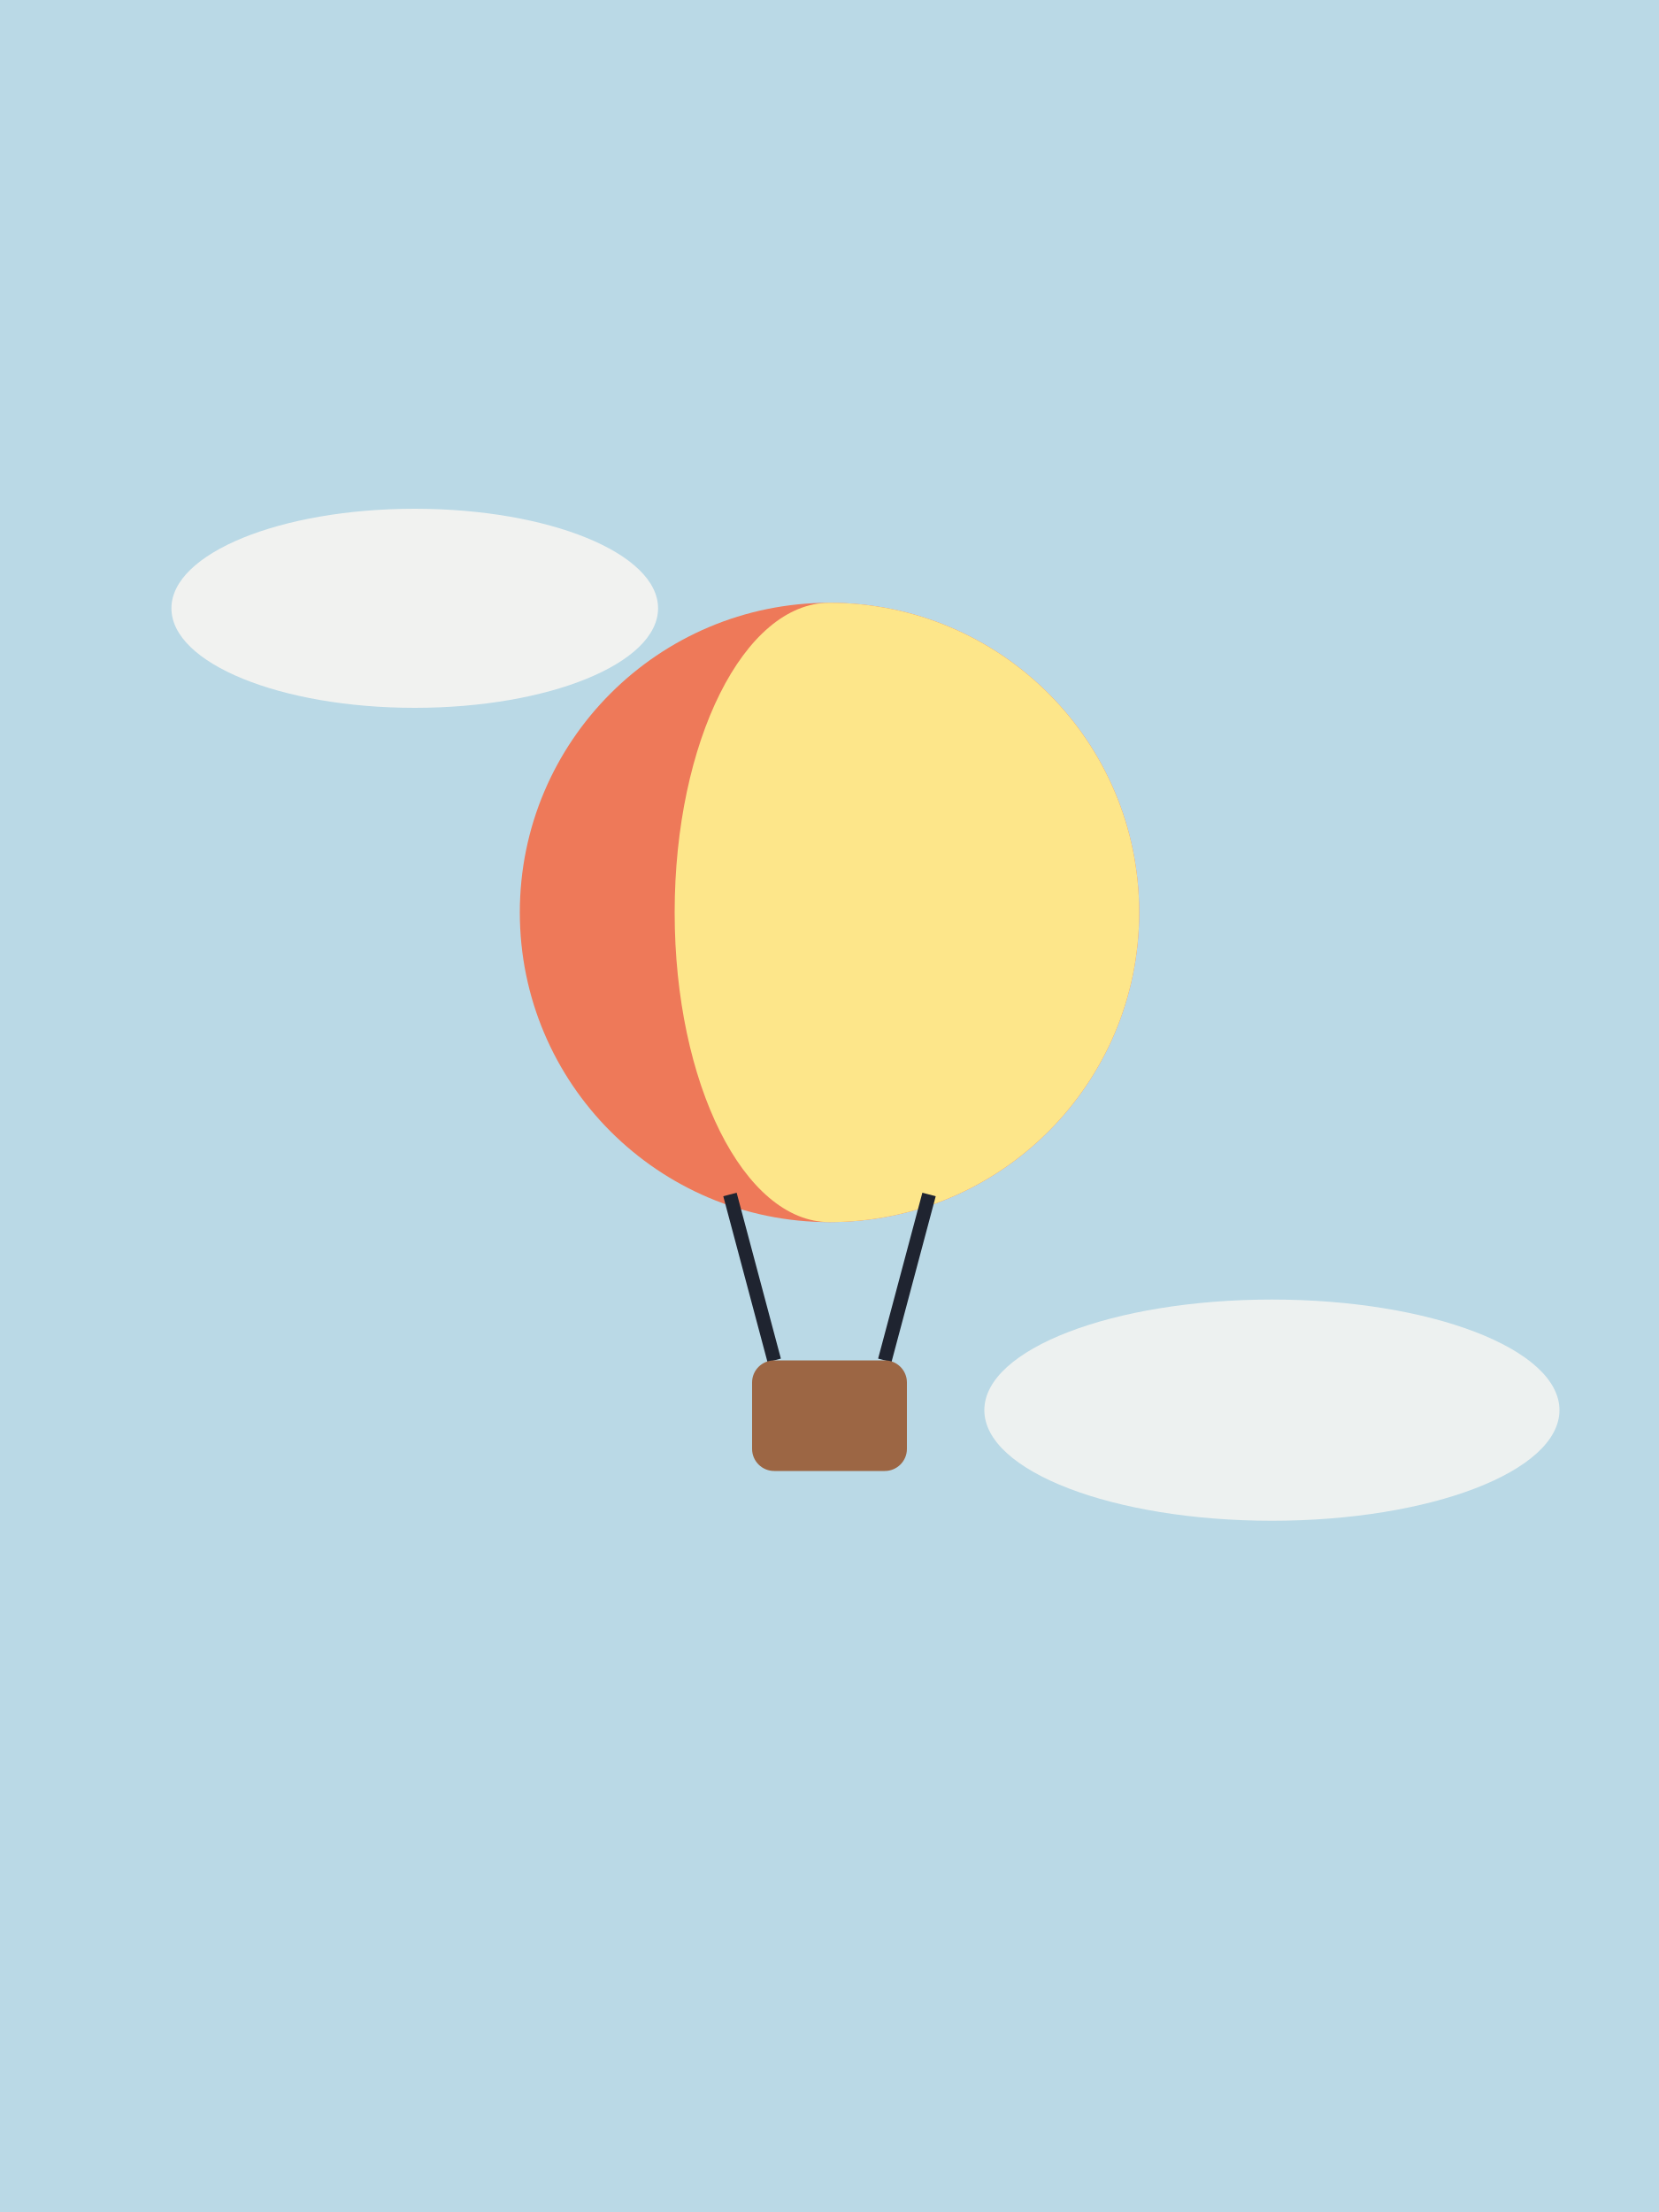
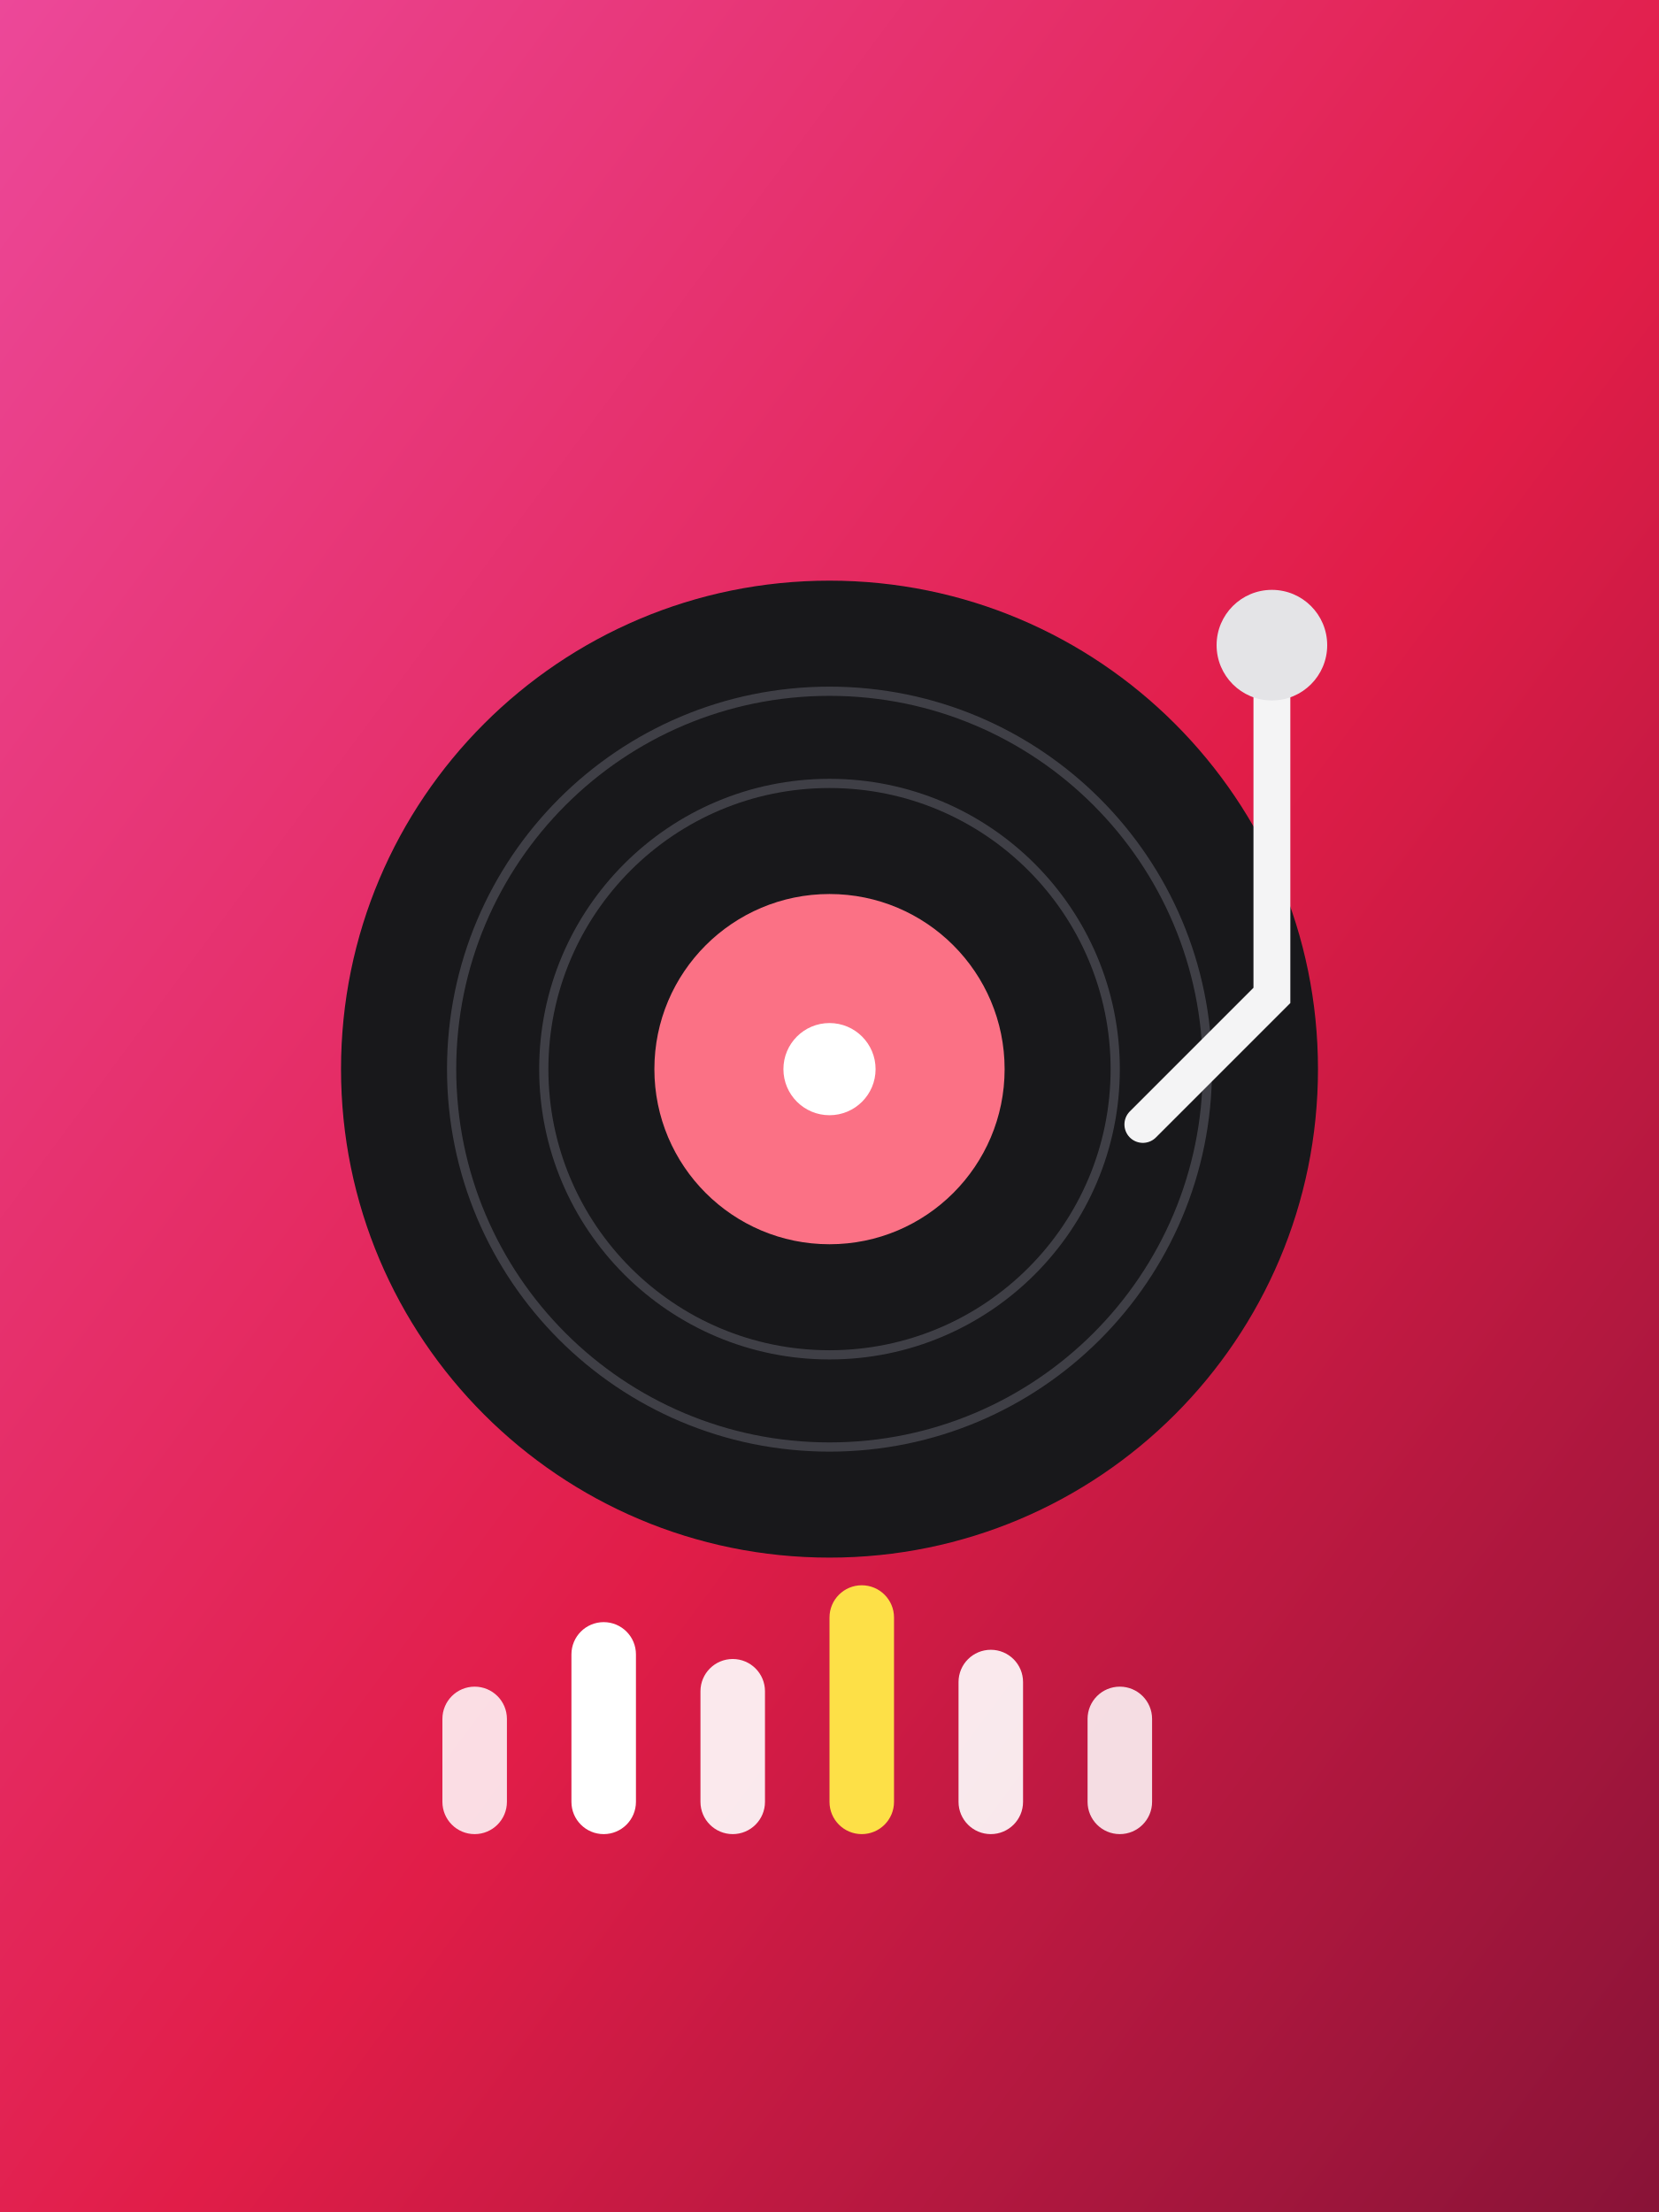
- <svg xmlns="http://www.w3.org/2000/svg" viewBox="0 0 300 400" fill="none">
-   <rect width="300" height="400" fill="#BAD9E6" />
-   <ellipse cx="75" cy="110" rx="44" ry="18" fill="#FAF7F2" fill-opacity="0.85" />
-   <ellipse cx="230" cy="255" rx="52" ry="20" fill="#FAF7F2" fill-opacity="0.8" />
-   <circle cx="150" cy="165" r="56" fill="#EE7959" />
-   <path d="M150 109 A56 56 0 0 1 150 221 A28 56 0 0 1 150 109 Z" fill="#FDE68A" />
-   <line x1="132" y1="216" x2="140" y2="246" stroke="#1F2430" stroke-width="2.5" />
-   <line x1="168" y1="216" x2="160" y2="246" stroke="#1F2430" stroke-width="2.5" />
-   <rect x="136" y="246" width="28" height="20" rx="4" fill="#9C6644" />
+ <svg xmlns="http://www.w3.org/2000/svg" viewBox="0 0 360 480">
+   <defs>
+     <linearGradient id="bg6" x1="0" y1="0" x2="1" y2="1">
+       <stop offset="0%" stop-color="#ec4899" />
+       <stop offset="55%" stop-color="#e11d48" />
+       <stop offset="100%" stop-color="#881337" />
+     </linearGradient>
+   </defs>
+   <rect width="360" height="480" fill="url(#bg6)" />
+   <circle cx="180" cy="232" r="106" fill="#18181b" />
+   <circle cx="180" cy="232" r="82" fill="none" stroke="#3f3f46" stroke-width="2" />
+   <circle cx="180" cy="232" r="62" fill="none" stroke="#3f3f46" stroke-width="2" />
+   <circle cx="180" cy="232" r="38" fill="#fb7185" />
+   <circle cx="180" cy="232" r="10" fill="#fff" />
+   <path d="M276 140v76l-28 28" fill="none" stroke="#f4f4f5" stroke-width="8" stroke-linecap="round" />
+   <circle cx="276" cy="140" r="12" fill="#e4e4e7" />
+   <rect x="96" y="366" width="14" height="32" rx="7" fill="#fff" opacity="0.85" />
+   <rect x="124" y="352" width="14" height="46" rx="7" fill="#fff" />
+   <rect x="152" y="360" width="14" height="38" rx="7" fill="#fff" opacity="0.9" />
+   <rect x="180" y="344" width="14" height="54" rx="7" fill="#fde047" />
+   <rect x="208" y="358" width="14" height="40" rx="7" fill="#fff" opacity="0.9" />
+   <rect x="236" y="366" width="14" height="32" rx="7" fill="#fff" opacity="0.85" />
</svg>
